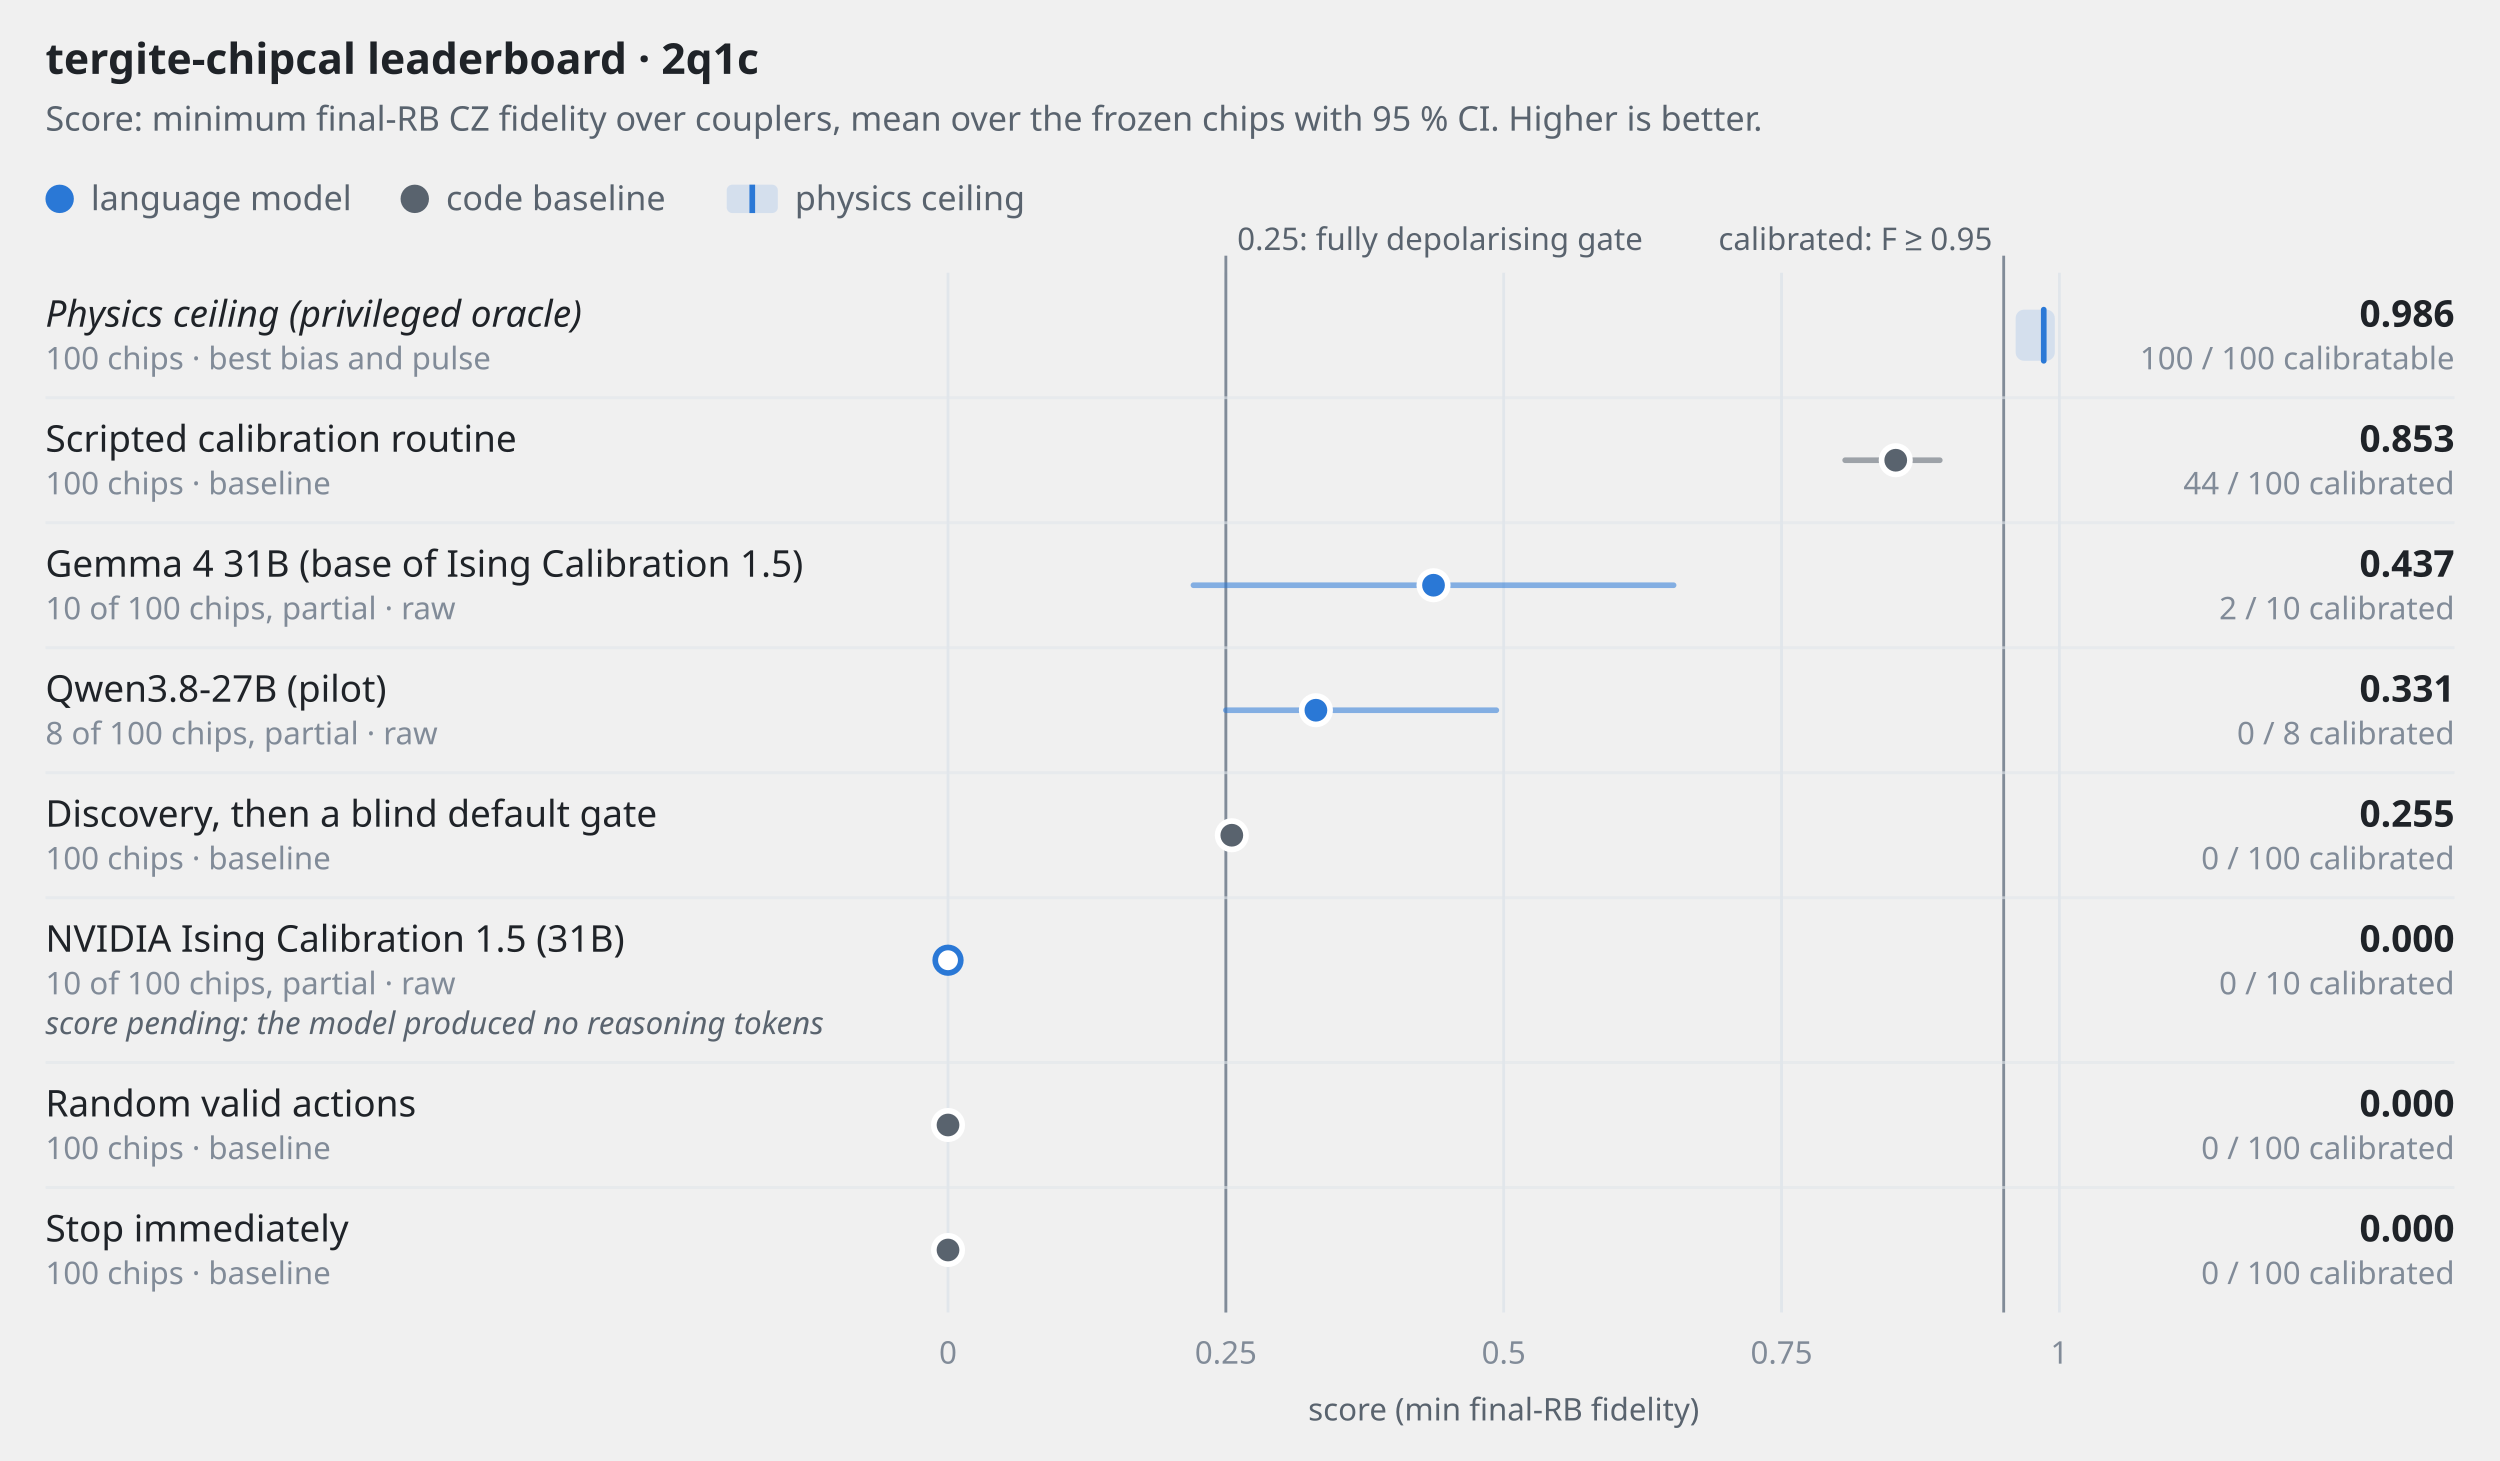
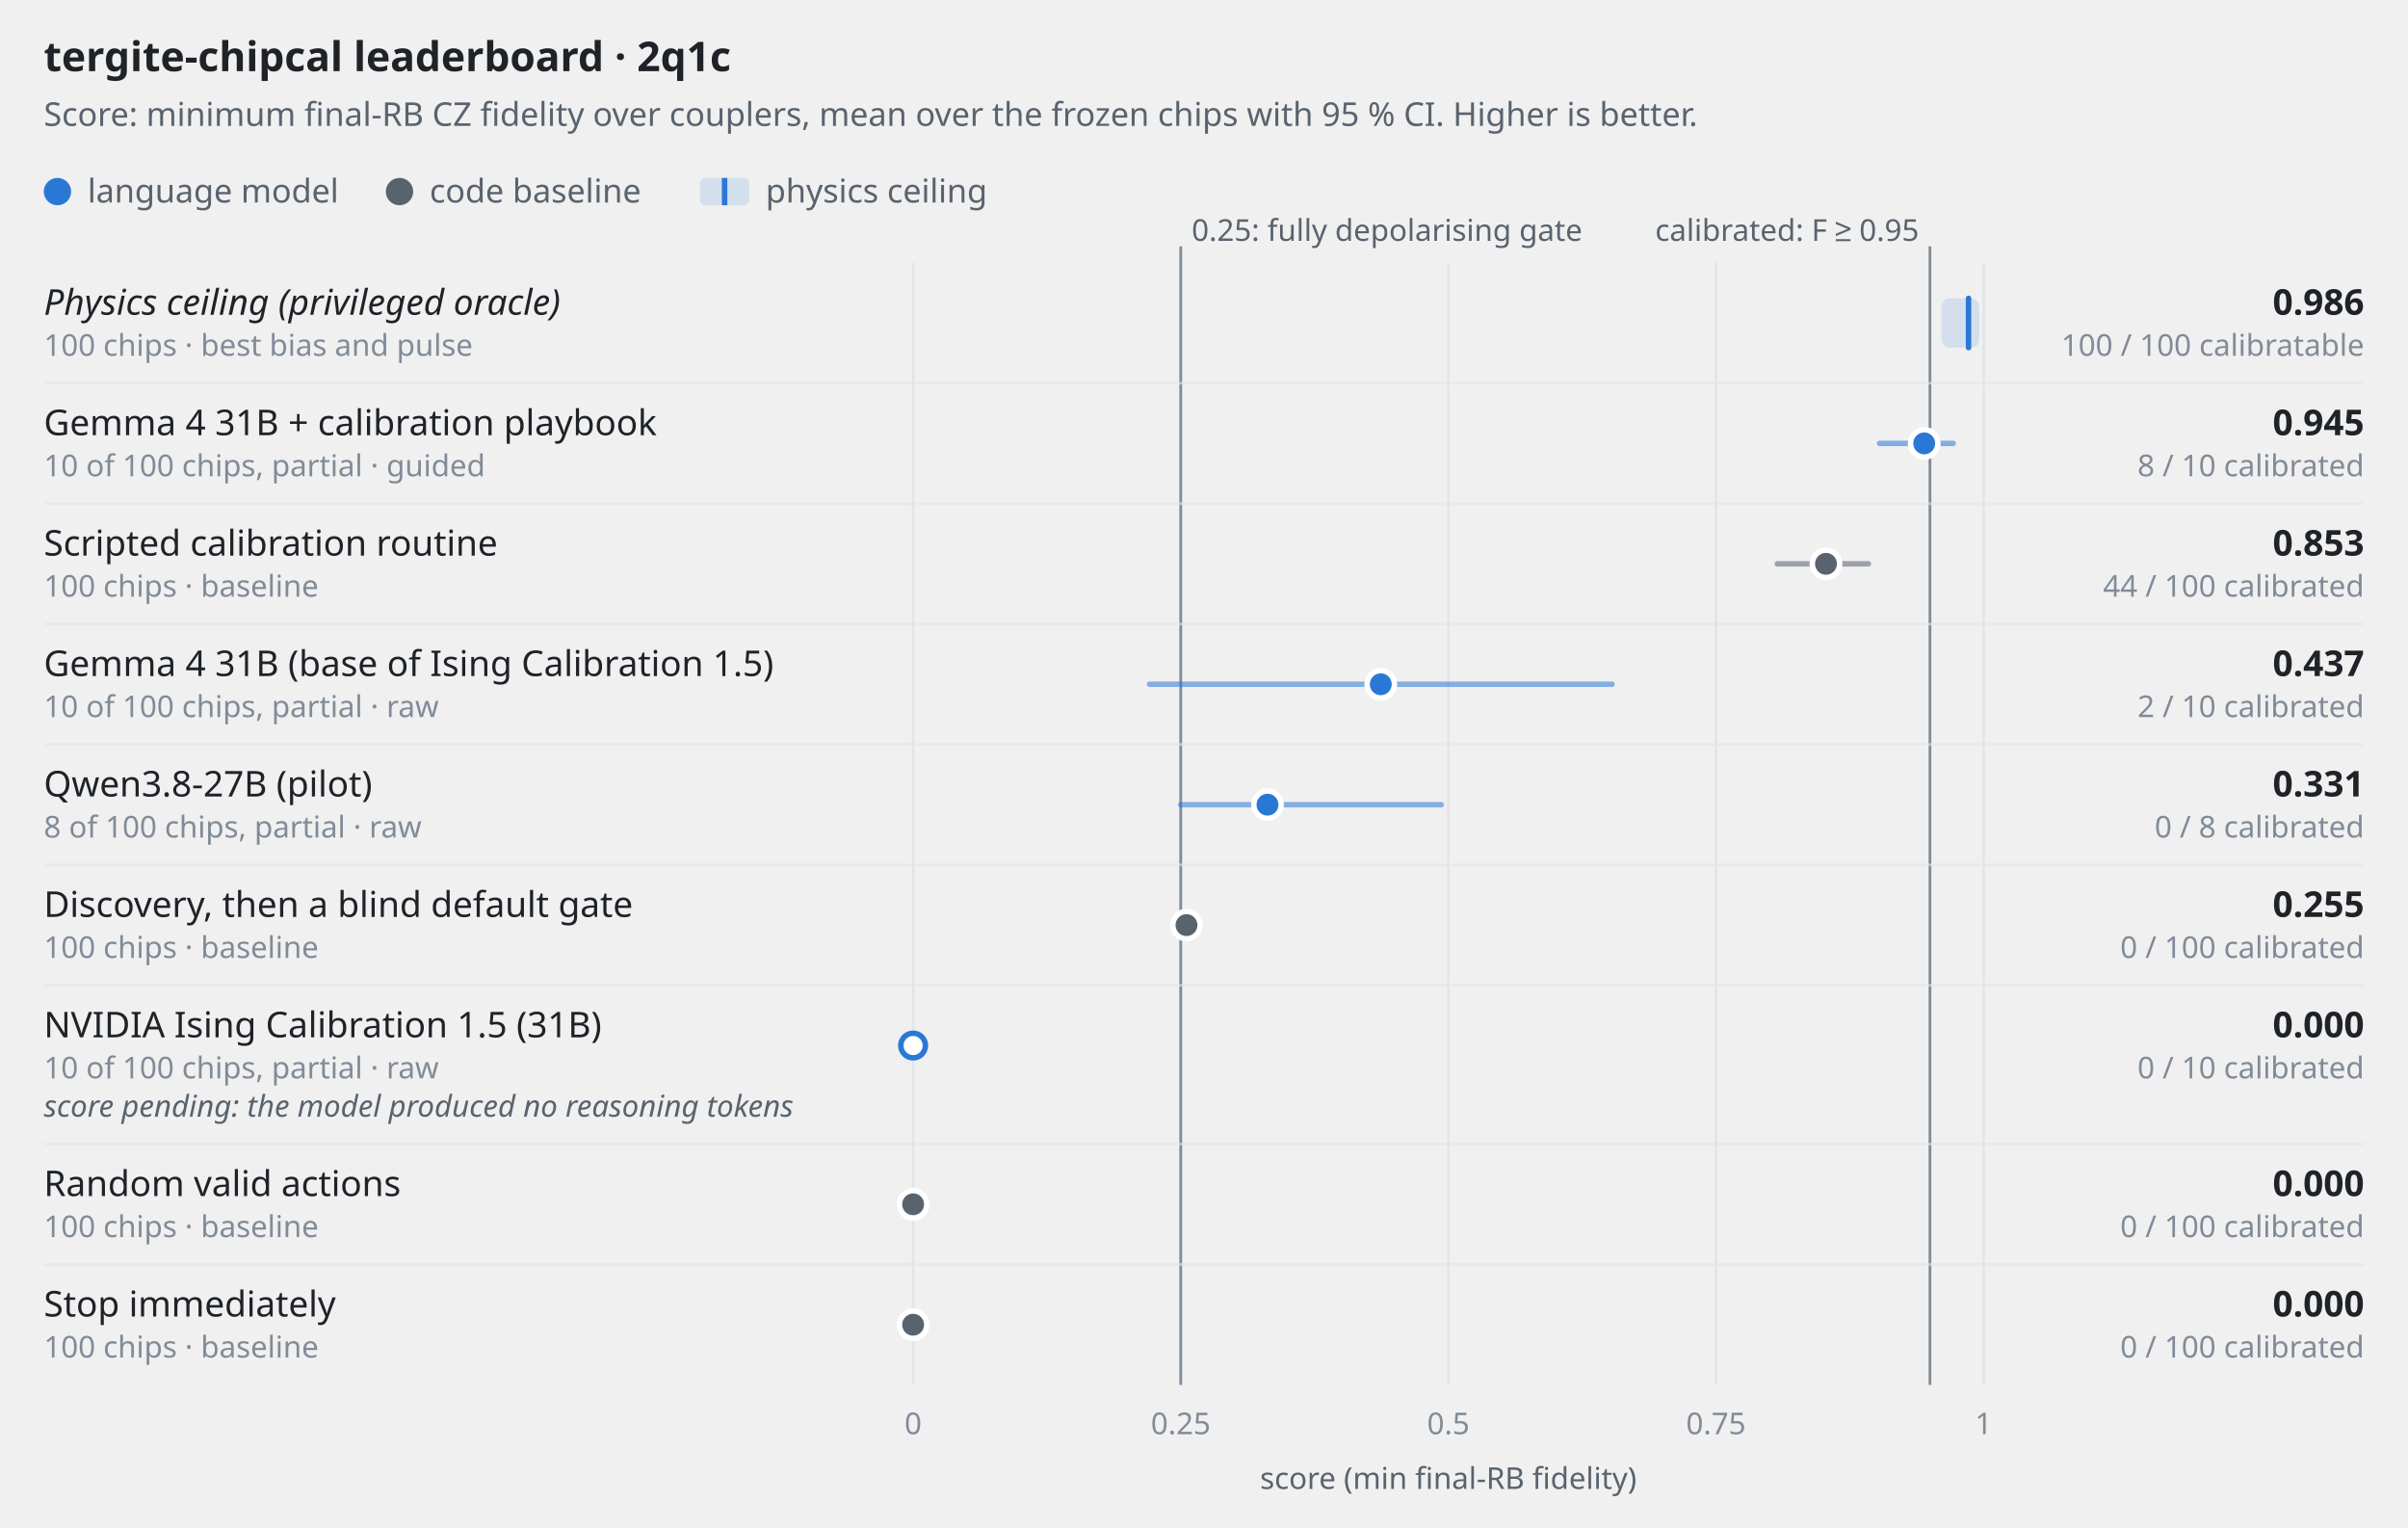
- <svg xmlns="http://www.w3.org/2000/svg" width="880" height="514" viewBox="0 0 880 514" font-family="-apple-system, BlinkMacSystemFont, 'Segoe UI', 'Noto Sans', Helvetica, Arial, sans-serif" role="img" aria-label="tergite-chipcal 2q1c leaderboard: mean score with 95 % confidence interval per entry">
+ <svg xmlns="http://www.w3.org/2000/svg" width="880" height="558" viewBox="0 0 880 558" font-family="-apple-system, BlinkMacSystemFont, 'Segoe UI', 'Noto Sans', Helvetica, Arial, sans-serif" role="img" aria-label="tergite-chipcal 2q1c leaderboard: mean score with 95 % confidence interval per entry">
  <text x="16" y="26" font-size="15" font-weight="600" fill="#1f2328">tergite-chipcal leaderboard · 2q1c</text>
  <text x="16" y="46" font-size="12" fill="#59636e">Score: minimum final-RB CZ fidelity over couplers, mean over the frozen chips with 95 % CI. Higher is better.</text>
  <circle cx="21" cy="70" r="5" fill="#2a78d6" />
  <text x="32" y="74" font-size="12" fill="#59636e">language model</text>
  <circle cx="146.0" cy="70" r="5" fill="#59636e" />
  <text x="157.0" y="74" font-size="12" fill="#59636e">code baseline</text>
  <rect x="255.8" y="65" width="18" height="10" rx="2" fill="#2a78d6" fill-opacity="0.14" />
  <line x1="264.8" y1="65" x2="264.8" y2="75" stroke="#2a78d6" stroke-width="2" />
  <text x="279.8" y="74" font-size="12" fill="#59636e">physics ceiling</text>
-   <line x1="333.7" y1="96" x2="333.7" y2="462" stroke="#e1e6eb" stroke-width="1" />
-   <text x="333.7" y="480" font-size="11" text-anchor="middle" fill="#818b98">0</text>
-   <line x1="431.5" y1="96" x2="431.5" y2="462" stroke="#e1e6eb" stroke-width="1" />
-   <text x="431.5" y="480" font-size="11" text-anchor="middle" fill="#818b98">0.25</text>
-   <line x1="529.3" y1="96" x2="529.3" y2="462" stroke="#e1e6eb" stroke-width="1" />
-   <text x="529.3" y="480" font-size="11" text-anchor="middle" fill="#818b98">0.5</text>
-   <line x1="627.1" y1="96" x2="627.1" y2="462" stroke="#e1e6eb" stroke-width="1" />
-   <text x="627.1" y="480" font-size="11" text-anchor="middle" fill="#818b98">0.75</text>
-   <line x1="724.9" y1="96" x2="724.9" y2="462" stroke="#e1e6eb" stroke-width="1" />
-   <text x="724.9" y="480" font-size="11" text-anchor="middle" fill="#818b98">1</text>
-   <text x="529.3" y="500" font-size="11" text-anchor="middle" fill="#59636e">score (min final-RB fidelity)</text>
-   <line x1="431.5" y1="90" x2="431.5" y2="462" stroke="#818b98" stroke-width="1" />
+   <line x1="333.7" y1="96" x2="333.7" y2="506" stroke="#e1e6eb" stroke-width="1" />
+   <text x="333.7" y="524" font-size="11" text-anchor="middle" fill="#818b98">0</text>
+   <line x1="431.5" y1="96" x2="431.5" y2="506" stroke="#e1e6eb" stroke-width="1" />
+   <text x="431.5" y="524" font-size="11" text-anchor="middle" fill="#818b98">0.25</text>
+   <line x1="529.3" y1="96" x2="529.3" y2="506" stroke="#e1e6eb" stroke-width="1" />
+   <text x="529.3" y="524" font-size="11" text-anchor="middle" fill="#818b98">0.5</text>
+   <line x1="627.1" y1="96" x2="627.1" y2="506" stroke="#e1e6eb" stroke-width="1" />
+   <text x="627.1" y="524" font-size="11" text-anchor="middle" fill="#818b98">0.75</text>
+   <line x1="724.9" y1="96" x2="724.9" y2="506" stroke="#e1e6eb" stroke-width="1" />
+   <text x="724.9" y="524" font-size="11" text-anchor="middle" fill="#818b98">1</text>
+   <text x="529.3" y="544" font-size="11" text-anchor="middle" fill="#59636e">score (min final-RB fidelity)</text>
+   <line x1="431.5" y1="90" x2="431.5" y2="506" stroke="#818b98" stroke-width="1" />
  <text x="435.5" y="88" font-size="11" text-anchor="start" fill="#59636e">0.25: fully depolarising gate</text>
-   <line x1="705.3" y1="90" x2="705.3" y2="462" stroke="#818b98" stroke-width="1" />
+   <line x1="705.3" y1="90" x2="705.3" y2="506" stroke="#818b98" stroke-width="1" />
  <text x="701.3" y="88" font-size="11" text-anchor="end" fill="#59636e">calibrated: F ≥ 0.95</text>
  <text x="16" y="115.0" font-size="13" font-style="italic" fill="#1f2328">Physics ceiling (privileged oracle)</text>
  <text x="16" y="130.0" font-size="11" fill="#818b98">100 chips · best bias and pulse</text>
  <rect x="709.5" y="109.0" width="13.8" height="18" rx="3" fill="#2a78d6" fill-opacity="0.14" />
  <line x1="719.4" y1="109.0" x2="719.4" y2="127.0" stroke="#2a78d6" stroke-width="2" stroke-linecap="round" />
  <text x="864" y="115.0" font-size="13" font-weight="600" text-anchor="end" style="font-variant-numeric: tabular-nums" fill="#1f2328">0.986</text>
  <text x="864" y="130.0" font-size="11" text-anchor="end" fill="#818b98">100 / 100 calibratable</text>
  <line x1="16" y1="140" x2="864" y2="140" stroke="#e1e6eb" stroke-width="1" stroke-opacity="0.6" />
-   <text x="16" y="159.0" font-size="13" fill="#1f2328">Scripted calibration routine</text>
-   <text x="16" y="174.0" font-size="11" fill="#818b98">100 chips · baseline</text>
-   <line x1="649.5" y1="162.0" x2="682.8" y2="162.0" stroke="#59636e" stroke-width="2" stroke-linecap="round" stroke-opacity="0.55" />
-   <circle cx="667.3" cy="162.0" r="5" fill="#59636e" stroke="#ffffff" stroke-width="2" />
-   <text x="864" y="159.0" font-size="13" font-weight="600" text-anchor="end" style="font-variant-numeric: tabular-nums" fill="#1f2328">0.853</text>
-   <text x="864" y="174.0" font-size="11" text-anchor="end" fill="#818b98">44 / 100 calibrated</text>
+   <text x="16" y="159.0" font-size="13" fill="#1f2328">Gemma 4 31B + calibration playbook</text>
+   <text x="16" y="174.0" font-size="11" fill="#818b98">10 of 100 chips, partial · guided</text>
+   <line x1="686.9" y1="162.0" x2="713.8" y2="162.0" stroke="#2a78d6" stroke-width="2" stroke-linecap="round" stroke-opacity="0.55" />
+   <circle cx="703.2" cy="162.0" r="5" fill="#2a78d6" stroke="#ffffff" stroke-width="2" />
+   <text x="864" y="159.0" font-size="13" font-weight="600" text-anchor="end" style="font-variant-numeric: tabular-nums" fill="#1f2328">0.945</text>
+   <text x="864" y="174.0" font-size="11" text-anchor="end" fill="#818b98">8 / 10 calibrated</text>
  <line x1="16" y1="184" x2="864" y2="184" stroke="#e1e6eb" stroke-width="1" stroke-opacity="0.6" />
-   <text x="16" y="203.0" font-size="13" fill="#1f2328">Gemma 4 31B (base of Ising Calibration 1.5)</text>
-   <text x="16" y="218.0" font-size="11" fill="#818b98">10 of 100 chips, partial · raw</text>
-   <line x1="420.1" y1="206.0" x2="589.1" y2="206.0" stroke="#2a78d6" stroke-width="2" stroke-linecap="round" stroke-opacity="0.55" />
-   <circle cx="504.6" cy="206.0" r="5" fill="#2a78d6" stroke="#ffffff" stroke-width="2" />
-   <text x="864" y="203.0" font-size="13" font-weight="600" text-anchor="end" style="font-variant-numeric: tabular-nums" fill="#1f2328">0.437</text>
-   <text x="864" y="218.0" font-size="11" text-anchor="end" fill="#818b98">2 / 10 calibrated</text>
+   <text x="16" y="203.0" font-size="13" fill="#1f2328">Scripted calibration routine</text>
+   <text x="16" y="218.0" font-size="11" fill="#818b98">100 chips · baseline</text>
+   <line x1="649.5" y1="206.0" x2="682.8" y2="206.0" stroke="#59636e" stroke-width="2" stroke-linecap="round" stroke-opacity="0.55" />
+   <circle cx="667.3" cy="206.0" r="5" fill="#59636e" stroke="#ffffff" stroke-width="2" />
+   <text x="864" y="203.0" font-size="13" font-weight="600" text-anchor="end" style="font-variant-numeric: tabular-nums" fill="#1f2328">0.853</text>
+   <text x="864" y="218.0" font-size="11" text-anchor="end" fill="#818b98">44 / 100 calibrated</text>
  <line x1="16" y1="228" x2="864" y2="228" stroke="#e1e6eb" stroke-width="1" stroke-opacity="0.6" />
-   <text x="16" y="247.0" font-size="13" fill="#1f2328">Qwen3.8-27B (pilot)</text>
-   <text x="16" y="262.0" font-size="11" fill="#818b98">8 of 100 chips, partial · raw</text>
-   <line x1="431.5" y1="250.0" x2="526.7" y2="250.0" stroke="#2a78d6" stroke-width="2" stroke-linecap="round" stroke-opacity="0.55" />
-   <circle cx="463.2" cy="250.0" r="5" fill="#2a78d6" stroke="#ffffff" stroke-width="2" />
-   <text x="864" y="247.0" font-size="13" font-weight="600" text-anchor="end" style="font-variant-numeric: tabular-nums" fill="#1f2328">0.331</text>
-   <text x="864" y="262.0" font-size="11" text-anchor="end" fill="#818b98">0 / 8 calibrated</text>
+   <text x="16" y="247.0" font-size="13" fill="#1f2328">Gemma 4 31B (base of Ising Calibration 1.5)</text>
+   <text x="16" y="262.0" font-size="11" fill="#818b98">10 of 100 chips, partial · raw</text>
+   <line x1="420.1" y1="250.0" x2="589.1" y2="250.0" stroke="#2a78d6" stroke-width="2" stroke-linecap="round" stroke-opacity="0.55" />
+   <circle cx="504.6" cy="250.0" r="5" fill="#2a78d6" stroke="#ffffff" stroke-width="2" />
+   <text x="864" y="247.0" font-size="13" font-weight="600" text-anchor="end" style="font-variant-numeric: tabular-nums" fill="#1f2328">0.437</text>
+   <text x="864" y="262.0" font-size="11" text-anchor="end" fill="#818b98">2 / 10 calibrated</text>
  <line x1="16" y1="272" x2="864" y2="272" stroke="#e1e6eb" stroke-width="1" stroke-opacity="0.6" />
-   <text x="16" y="291.0" font-size="13" fill="#1f2328">Discovery, then a blind default gate</text>
-   <text x="16" y="306.0" font-size="11" fill="#818b98">100 chips · baseline</text>
-   <line x1="431.5" y1="294.0" x2="437.7" y2="294.0" stroke="#59636e" stroke-width="2" stroke-linecap="round" stroke-opacity="0.55" />
-   <circle cx="433.6" cy="294.0" r="5" fill="#59636e" stroke="#ffffff" stroke-width="2" />
-   <text x="864" y="291.0" font-size="13" font-weight="600" text-anchor="end" style="font-variant-numeric: tabular-nums" fill="#1f2328">0.255</text>
-   <text x="864" y="306.0" font-size="11" text-anchor="end" fill="#818b98">0 / 100 calibrated</text>
+   <text x="16" y="291.0" font-size="13" fill="#1f2328">Qwen3.8-27B (pilot)</text>
+   <text x="16" y="306.0" font-size="11" fill="#818b98">8 of 100 chips, partial · raw</text>
+   <line x1="431.5" y1="294.0" x2="526.7" y2="294.0" stroke="#2a78d6" stroke-width="2" stroke-linecap="round" stroke-opacity="0.55" />
+   <circle cx="463.2" cy="294.0" r="5" fill="#2a78d6" stroke="#ffffff" stroke-width="2" />
+   <text x="864" y="291.0" font-size="13" font-weight="600" text-anchor="end" style="font-variant-numeric: tabular-nums" fill="#1f2328">0.331</text>
+   <text x="864" y="306.0" font-size="11" text-anchor="end" fill="#818b98">0 / 8 calibrated</text>
  <line x1="16" y1="316" x2="864" y2="316" stroke="#e1e6eb" stroke-width="1" stroke-opacity="0.6" />
-   <text x="16" y="335.0" font-size="13" fill="#1f2328">NVIDIA Ising Calibration 1.5 (31B)</text>
-   <text x="16" y="350.0" font-size="11" fill="#818b98">10 of 100 chips, partial · raw</text>
-   <text x="16" y="364.0" font-size="11" font-style="italic" fill="#59636e">score pending: the model produced no reasoning tokens</text>
-   <circle cx="333.7" cy="338.0" r="4.5" fill="#ffffff" stroke="#2a78d6" stroke-width="2" />
-   <text x="864" y="335.0" font-size="13" font-weight="600" text-anchor="end" style="font-variant-numeric: tabular-nums" fill="#1f2328">0.000</text>
-   <text x="864" y="350.0" font-size="11" text-anchor="end" fill="#818b98">0 / 10 calibrated</text>
-   <line x1="16" y1="374" x2="864" y2="374" stroke="#e1e6eb" stroke-width="1" stroke-opacity="0.6" />
-   <text x="16" y="393.0" font-size="13" fill="#1f2328">Random valid actions</text>
-   <text x="16" y="408.0" font-size="11" fill="#818b98">100 chips · baseline</text>
-   <circle cx="333.7" cy="396.0" r="5" fill="#59636e" stroke="#ffffff" stroke-width="2" />
-   <text x="864" y="393.0" font-size="13" font-weight="600" text-anchor="end" style="font-variant-numeric: tabular-nums" fill="#1f2328">0.000</text>
-   <text x="864" y="408.0" font-size="11" text-anchor="end" fill="#818b98">0 / 100 calibrated</text>
+   <text x="16" y="335.0" font-size="13" fill="#1f2328">Discovery, then a blind default gate</text>
+   <text x="16" y="350.0" font-size="11" fill="#818b98">100 chips · baseline</text>
+   <line x1="431.5" y1="338.0" x2="437.7" y2="338.0" stroke="#59636e" stroke-width="2" stroke-linecap="round" stroke-opacity="0.55" />
+   <circle cx="433.6" cy="338.0" r="5" fill="#59636e" stroke="#ffffff" stroke-width="2" />
+   <text x="864" y="335.0" font-size="13" font-weight="600" text-anchor="end" style="font-variant-numeric: tabular-nums" fill="#1f2328">0.255</text>
+   <text x="864" y="350.0" font-size="11" text-anchor="end" fill="#818b98">0 / 100 calibrated</text>
+   <line x1="16" y1="360" x2="864" y2="360" stroke="#e1e6eb" stroke-width="1" stroke-opacity="0.6" />
+   <text x="16" y="379.0" font-size="13" fill="#1f2328">NVIDIA Ising Calibration 1.5 (31B)</text>
+   <text x="16" y="394.0" font-size="11" fill="#818b98">10 of 100 chips, partial · raw</text>
+   <text x="16" y="408.0" font-size="11" font-style="italic" fill="#59636e">score pending: the model produced no reasoning tokens</text>
+   <circle cx="333.7" cy="382.0" r="4.5" fill="#ffffff" stroke="#2a78d6" stroke-width="2" />
+   <text x="864" y="379.0" font-size="13" font-weight="600" text-anchor="end" style="font-variant-numeric: tabular-nums" fill="#1f2328">0.000</text>
+   <text x="864" y="394.0" font-size="11" text-anchor="end" fill="#818b98">0 / 10 calibrated</text>
  <line x1="16" y1="418" x2="864" y2="418" stroke="#e1e6eb" stroke-width="1" stroke-opacity="0.6" />
-   <text x="16" y="437.0" font-size="13" fill="#1f2328">Stop immediately</text>
+   <text x="16" y="437.0" font-size="13" fill="#1f2328">Random valid actions</text>
  <text x="16" y="452.0" font-size="11" fill="#818b98">100 chips · baseline</text>
  <circle cx="333.7" cy="440.0" r="5" fill="#59636e" stroke="#ffffff" stroke-width="2" />
  <text x="864" y="437.0" font-size="13" font-weight="600" text-anchor="end" style="font-variant-numeric: tabular-nums" fill="#1f2328">0.000</text>
  <text x="864" y="452.0" font-size="11" text-anchor="end" fill="#818b98">0 / 100 calibrated</text>
+   <line x1="16" y1="462" x2="864" y2="462" stroke="#e1e6eb" stroke-width="1" stroke-opacity="0.6" />
+   <text x="16" y="481.0" font-size="13" fill="#1f2328">Stop immediately</text>
+   <text x="16" y="496.0" font-size="11" fill="#818b98">100 chips · baseline</text>
+   <circle cx="333.7" cy="484.0" r="5" fill="#59636e" stroke="#ffffff" stroke-width="2" />
+   <text x="864" y="481.0" font-size="13" font-weight="600" text-anchor="end" style="font-variant-numeric: tabular-nums" fill="#1f2328">0.000</text>
+   <text x="864" y="496.0" font-size="11" text-anchor="end" fill="#818b98">0 / 100 calibrated</text>
</svg>
